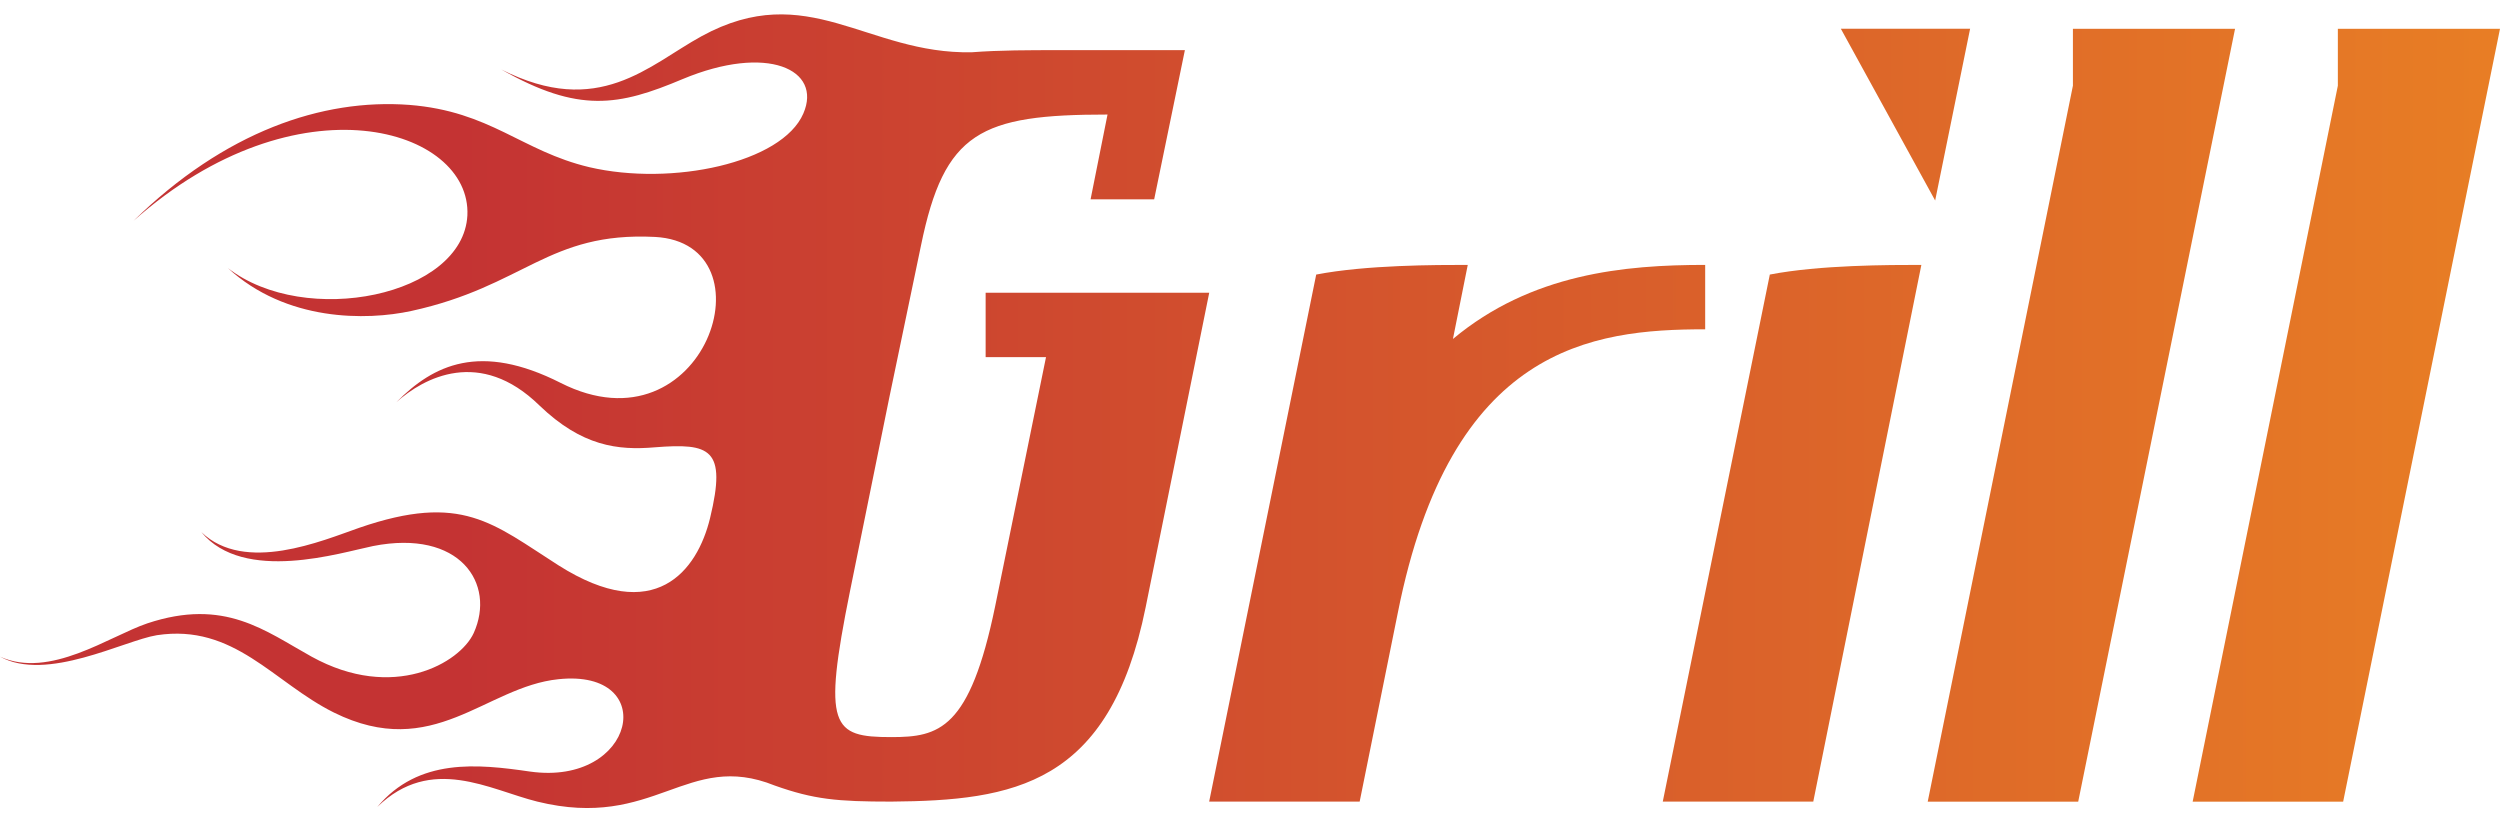
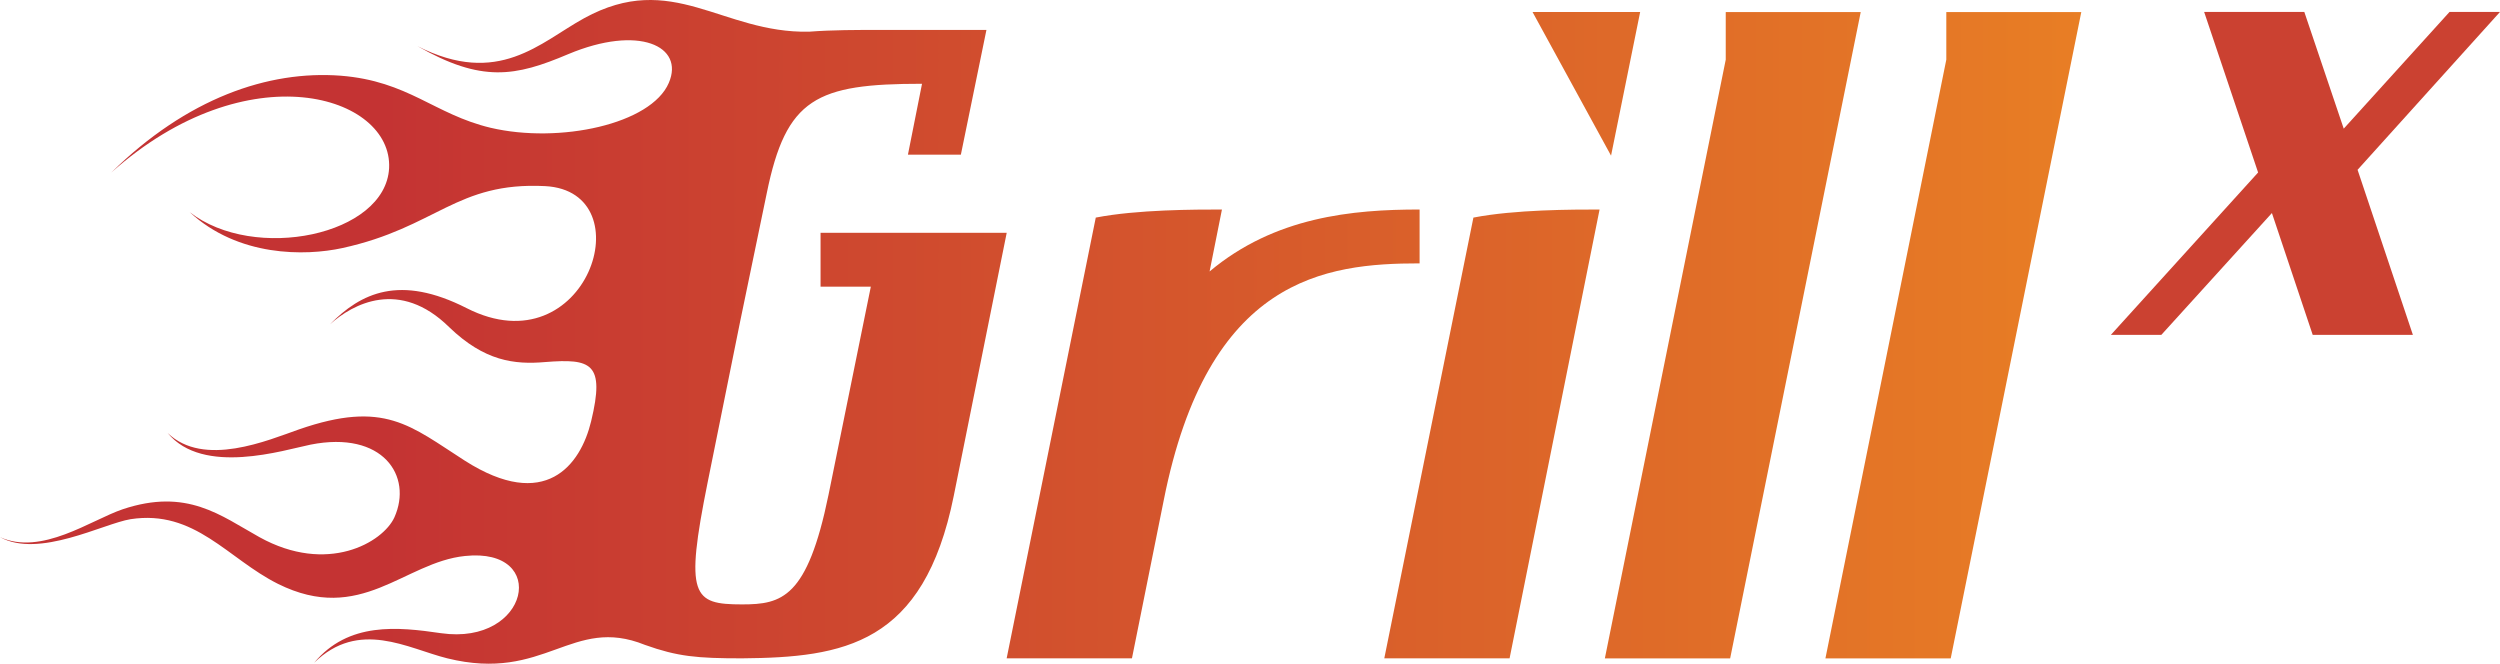
- <svg xmlns="http://www.w3.org/2000/svg" height="1em" viewBox="0 0 126 41" fill="none">
-   <path d="M60.944 14.759L57.74 30.609C55.924 39.59 51.063 40.347 44.92 40.401C42.196 40.401 41.021 40.293 39.044 39.59C34.611 37.805 33.01 41.862 27.081 40.401C24.677 39.806 21.739 38.021 19.015 40.671C21.097 38.182 24.09 38.506 26.706 38.886C32.048 39.643 33.277 33.692 28.148 34.232C24.463 34.61 21.845 38.399 16.825 35.91C13.781 34.395 11.805 31.42 7.905 32.014C6.249 32.284 2.351 34.393 0 33.095C2.51 34.232 5.501 32.068 7.424 31.418C11.324 30.119 13.353 31.795 15.704 33.095C19.818 35.367 23.181 33.419 23.876 31.904C24.999 29.416 23.181 26.657 18.801 27.521C17.2 27.845 12.286 29.416 10.148 26.818C12.338 28.927 16.238 27.251 18.106 26.601C23.287 24.816 24.836 26.384 28.148 28.493C33.01 31.576 35.145 28.763 35.787 26.114C36.64 22.598 35.787 22.327 33.01 22.544C31.139 22.707 29.324 22.49 27.187 20.435C24.196 17.513 21.364 19.028 19.977 20.272C21.847 18.378 24.196 17.243 28.257 19.298C35.52 22.977 39.047 12.265 33.01 11.941C27.615 11.671 26.439 14.43 20.724 15.674C18.481 16.161 14.421 16.215 11.485 13.51C15.384 16.539 23.343 14.917 23.556 10.858C23.77 6.475 15.009 3.772 6.732 11.128C11.326 6.638 16.238 4.96 20.619 5.286C24.732 5.61 26.28 7.612 29.699 8.425C33.866 9.399 39.419 8.208 40.489 5.72C41.451 3.501 38.674 2.203 34.399 3.988C31.195 5.34 29.165 5.72 25.266 3.501C30.18 5.99 32.69 3.285 35.361 1.824C40.703 -1.099 43.694 2.744 48.981 2.634C50.371 2.527 51.866 2.527 53.414 2.527H59.718L58.17 10.047H54.965L55.819 5.773C49.409 5.773 47.594 6.638 46.418 12.373L44.817 20.055L42.84 29.793C41.451 36.663 41.932 37.15 44.923 37.15C47.327 37.15 48.875 36.772 50.157 30.551L52.719 18H49.676V14.754H60.947L60.944 14.759Z" fill="url(#paint0_linear_8031_110311)" />
-   <path d="M85.941 13.351V16.597C80.226 16.597 73.122 17.462 70.451 30.879L68.527 40.401H60.942L66.337 13.838C68.847 13.351 72.372 13.351 73.975 13.351L73.228 17.084C77.18 13.785 81.88 13.351 85.939 13.351H85.941Z" fill="url(#paint1_linear_8031_110311)" />
-   <path d="M89.199 13.838C91.709 13.351 95.233 13.351 96.837 13.351L91.389 40.401H83.804L89.199 13.838ZM99.294 1.448L97.532 10.105L92.778 1.448H99.294Z" fill="url(#paint2_linear_8031_110311)" />
-   <path d="M104.475 1.451H112.647L104.742 40.403H97.157L104.475 4.319V1.451Z" fill="url(#paint3_linear_8031_110311)" />
-   <path d="M117.828 1.451H126L118.095 40.403H110.51L117.828 4.319V1.451Z" fill="url(#paint4_linear_8031_110311)" />
+ <svg xmlns="http://www.w3.org/2000/svg" height="1em" viewBox="0 0 565 150" fill="none">
+   <path d="M532.804 38.356L545.313 75.683H522.672L513.453 48.148L488.459 75.683H477.055L510.332 38.981L498.135 2.695H520.775L529.683 29.076L553.596 2.695H565L532.828 38.356H532.804Z" fill="#CB4131" />
+   <path d="M227.513 52.628L215.549 112.066C208.772 145.744 190.624 148.584 167.693 148.785C157.524 148.785 153.135 148.383 145.758 145.744C129.207 139.05 123.23 154.264 101.097 148.785C92.122 146.556 81.154 139.863 70.985 149.798C78.758 140.466 89.931 141.68 99.697 143.105C119.64 145.945 124.226 123.627 105.082 125.654C91.323 127.07 81.549 141.278 62.809 131.946C51.446 126.266 44.068 115.107 29.511 117.335C23.327 118.349 8.778 126.257 0 121.39C9.37 125.654 20.535 117.536 27.715 115.098C42.273 110.231 49.848 116.514 58.626 121.39C73.982 129.91 86.539 122.604 89.133 116.925C93.324 107.592 86.539 97.246 70.186 100.488C64.209 101.702 45.863 107.592 37.884 97.849C46.061 105.757 60.618 99.474 67.593 97.036C86.934 90.342 92.714 96.223 105.082 104.132C123.23 115.692 131.2 105.145 133.596 95.21C136.782 82.023 133.596 81.01 123.23 81.823C116.247 82.434 109.471 81.621 101.492 73.914C90.326 62.956 79.754 68.636 74.575 73.303C81.558 66.198 90.326 61.943 105.485 69.65C132.6 83.448 145.766 43.278 123.23 42.063C103.089 41.049 98.701 51.395 77.366 56.062C68.992 57.888 53.834 58.089 42.874 47.944C57.432 59.304 87.14 53.222 87.939 38C88.738 21.563 56.032 11.426 25.13 39.013C42.282 22.174 60.618 15.883 76.971 17.106C92.328 18.321 98.108 25.827 110.871 28.877C126.425 32.529 147.157 28.064 151.151 18.732C154.741 10.412 144.375 5.545 128.417 12.239C116.453 17.307 108.878 18.732 94.32 10.412C112.666 19.745 122.036 9.6 132.007 4.121C151.95 -6.837 163.115 7.573 182.852 7.162C188.039 6.76 193.622 6.76 199.402 6.76H222.935L217.155 34.959H205.191L208.377 18.933C184.449 18.933 177.673 22.174 173.284 43.679L167.306 72.49L159.929 109.008C154.741 134.768 156.536 136.595 167.701 136.595C176.677 136.595 182.457 135.179 187.241 111.848L196.808 64.783H185.446V52.61H227.521L227.513 52.628Z" fill="url(#paint0_linear_8801_115638)" />
+   <path d="M320.828 47.35V59.522C299.494 59.522 272.972 62.764 263.001 113.08L255.821 148.785H227.504L247.644 49.176C257.015 47.35 270.172 47.35 276.159 47.35L273.367 61.349C288.123 48.975 305.669 47.35 320.819 47.35H320.828Z" fill="url(#paint1_linear_8801_115638)" />
+   <path d="M332.99 49.176C342.36 47.35 355.517 47.35 361.504 47.35L341.166 148.785H312.849L332.99 49.176ZM370.676 2.714L364.097 35.177L346.353 2.714H370.676Z" fill="url(#paint2_linear_8801_115638)" />
+   <path d="M390.018 2.723H420.525L391.014 148.793H362.698L390.018 13.48V2.723Z" fill="url(#paint3_linear_8801_115638)" />
+   <path d="M439.866 2.723H470.373L440.863 148.793H412.546L439.866 13.48V2.723Z" fill="url(#paint4_linear_8801_115638)" />
  <defs>
-     <linearGradient id="paint0_linear_8031_110311" x1="23.122" y1="20.765" x2="174.39" y2="20.765" gradientUnits="userSpaceOnUse">
+     <linearGradient id="paint0_linear_8801_115638" x1="86.316" y1="75.15" x2="651.018" y2="75.15" gradientUnits="userSpaceOnUse">
      <stop stop-color="#C43333" />
      <stop offset="1" stop-color="#F9A11E" />
    </linearGradient>
-     <linearGradient id="paint1_linear_8031_110311" x1="23.122" y1="20.765" x2="174.39" y2="20.765" gradientUnits="userSpaceOnUse">
+     <linearGradient id="paint1_linear_8801_115638" x1="86.316" y1="75.15" x2="651.018" y2="75.15" gradientUnits="userSpaceOnUse">
      <stop stop-color="#C43333" />
      <stop offset="1" stop-color="#F9A11E" />
    </linearGradient>
-     <linearGradient id="paint2_linear_8031_110311" x1="23.122" y1="20.765" x2="174.39" y2="20.765" gradientUnits="userSpaceOnUse">
+     <linearGradient id="paint2_linear_8801_115638" x1="86.316" y1="75.15" x2="651.018" y2="75.15" gradientUnits="userSpaceOnUse">
      <stop stop-color="#C43333" />
      <stop offset="1" stop-color="#F9A11E" />
    </linearGradient>
-     <linearGradient id="paint3_linear_8031_110311" x1="23.122" y1="20.765" x2="174.39" y2="20.765" gradientUnits="userSpaceOnUse">
+     <linearGradient id="paint3_linear_8801_115638" x1="86.316" y1="75.15" x2="651.018" y2="75.15" gradientUnits="userSpaceOnUse">
      <stop stop-color="#C43333" />
      <stop offset="1" stop-color="#F9A11E" />
    </linearGradient>
-     <linearGradient id="paint4_linear_8031_110311" x1="23.122" y1="20.765" x2="174.39" y2="20.765" gradientUnits="userSpaceOnUse">
+     <linearGradient id="paint4_linear_8801_115638" x1="86.316" y1="75.15" x2="651.018" y2="75.15" gradientUnits="userSpaceOnUse">
      <stop stop-color="#C43333" />
      <stop offset="1" stop-color="#F9A11E" />
    </linearGradient>
  </defs>
</svg>
